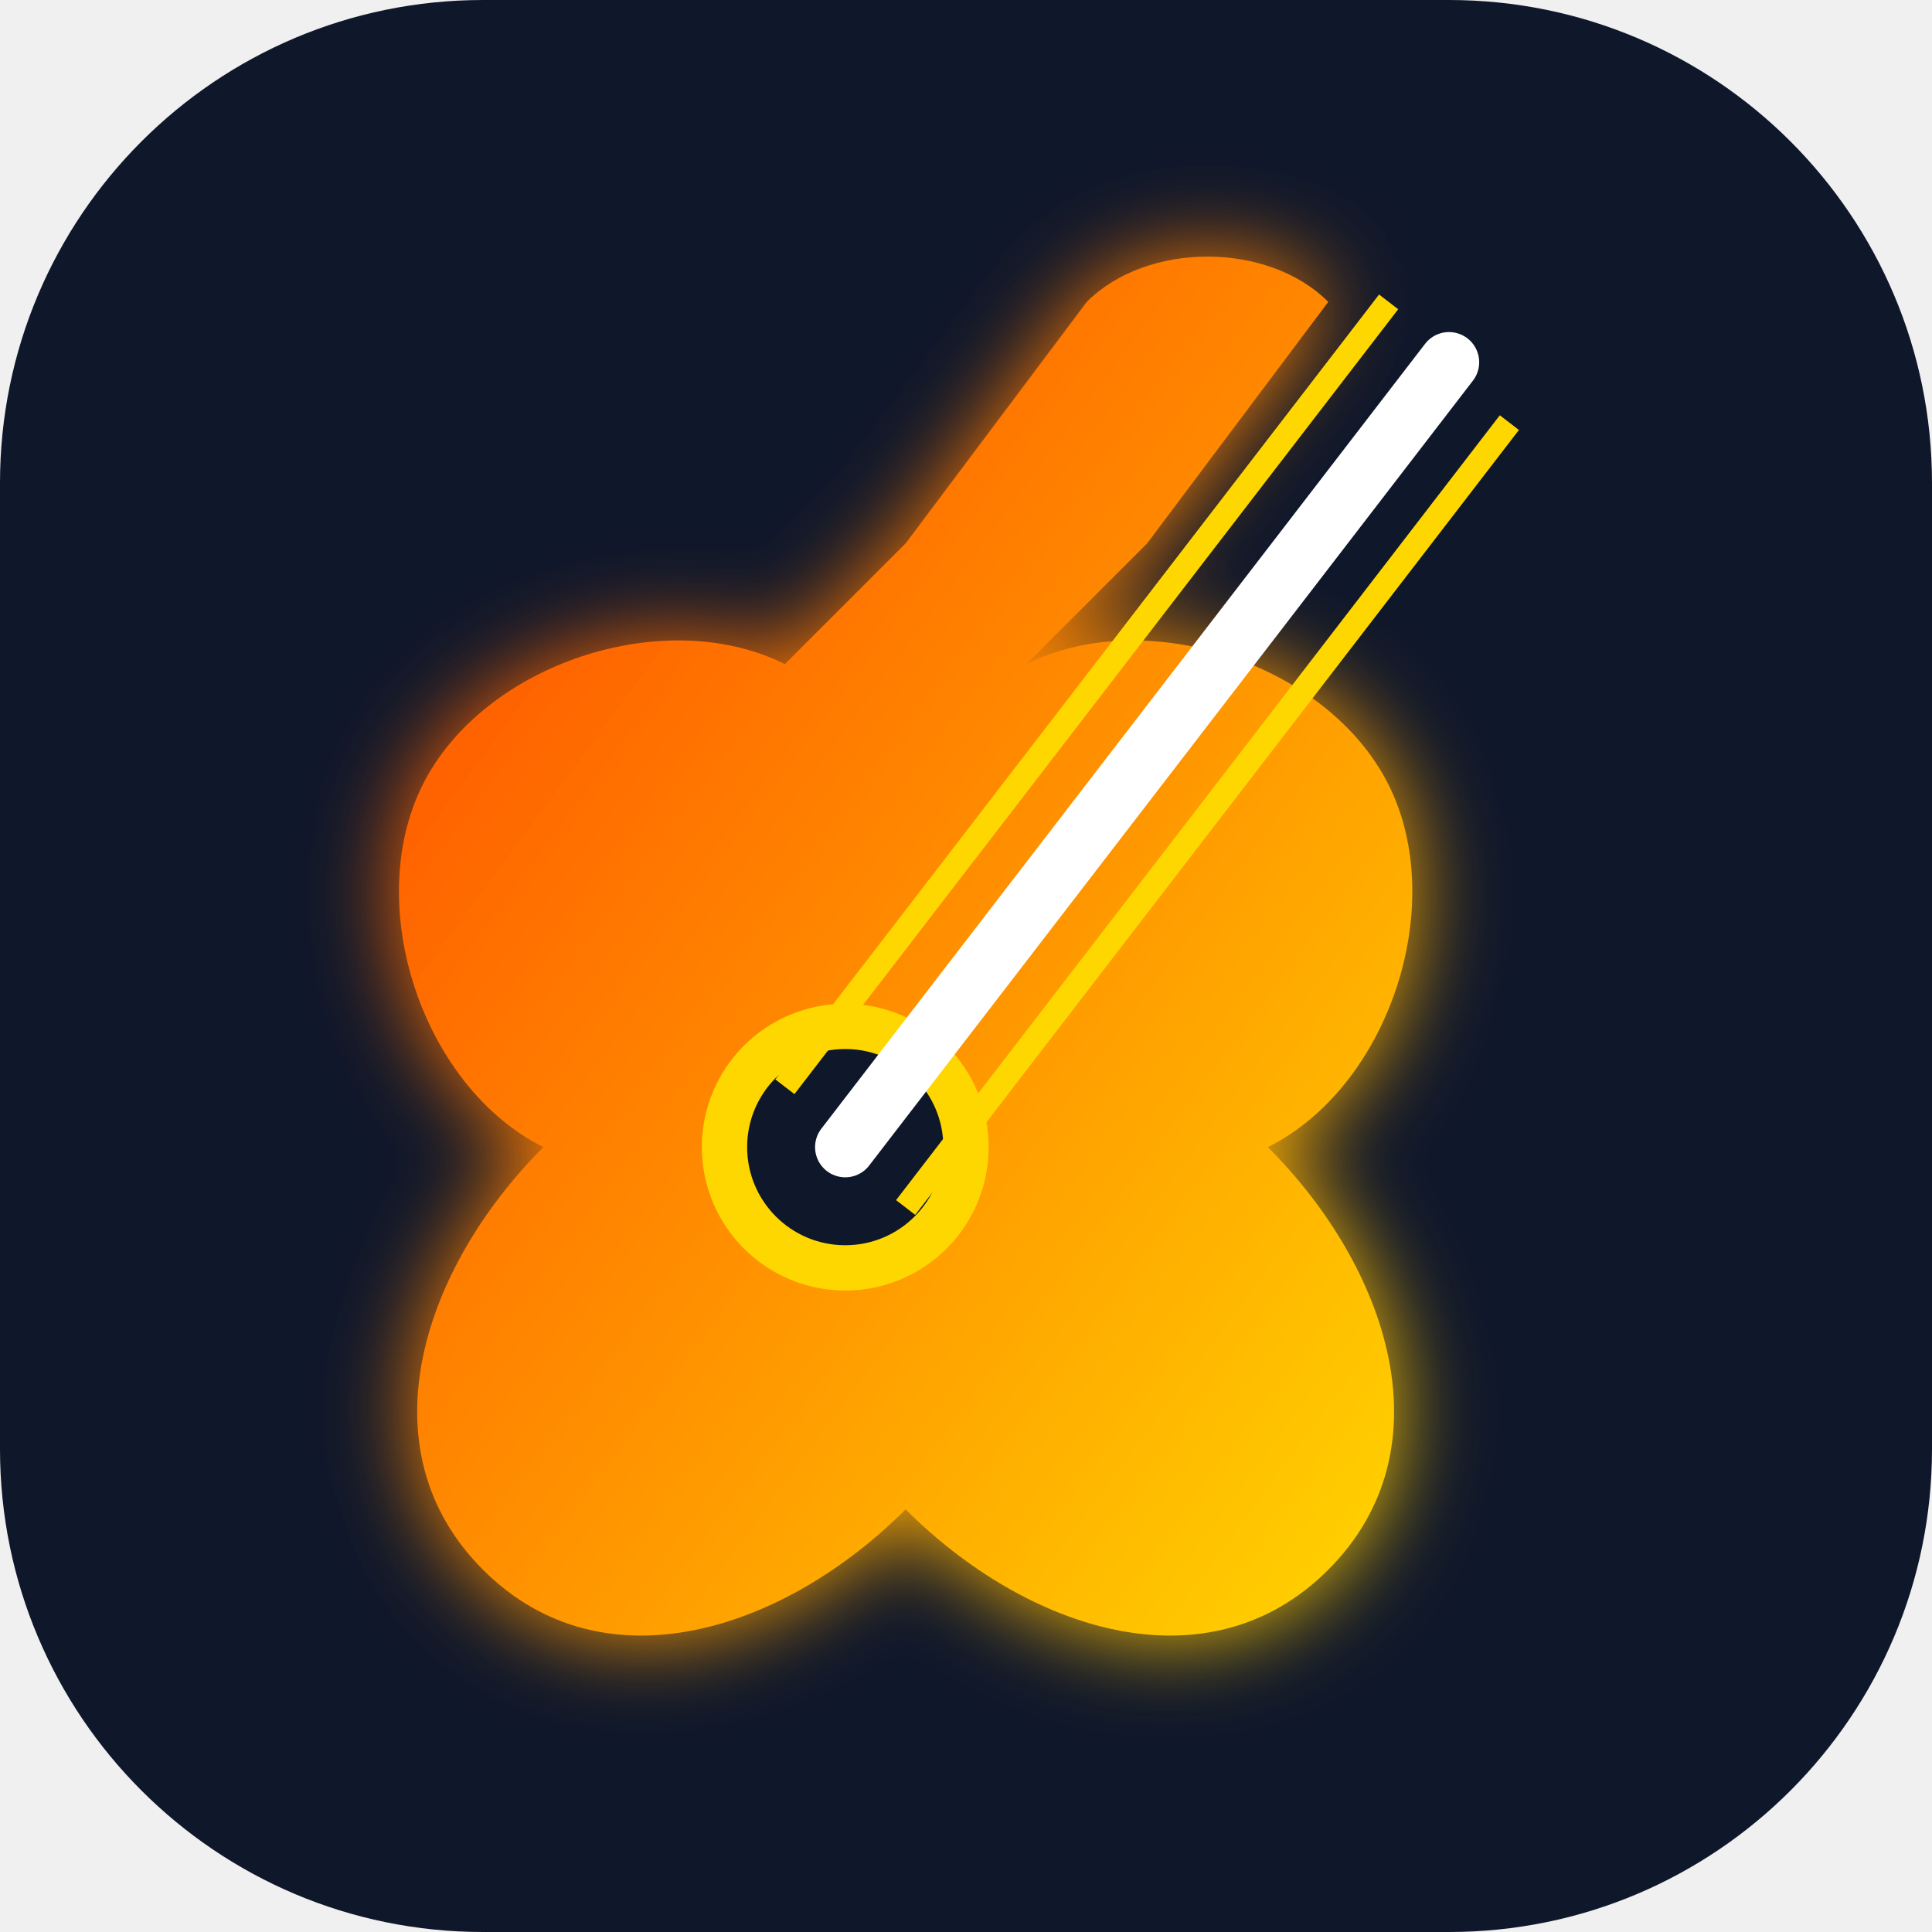
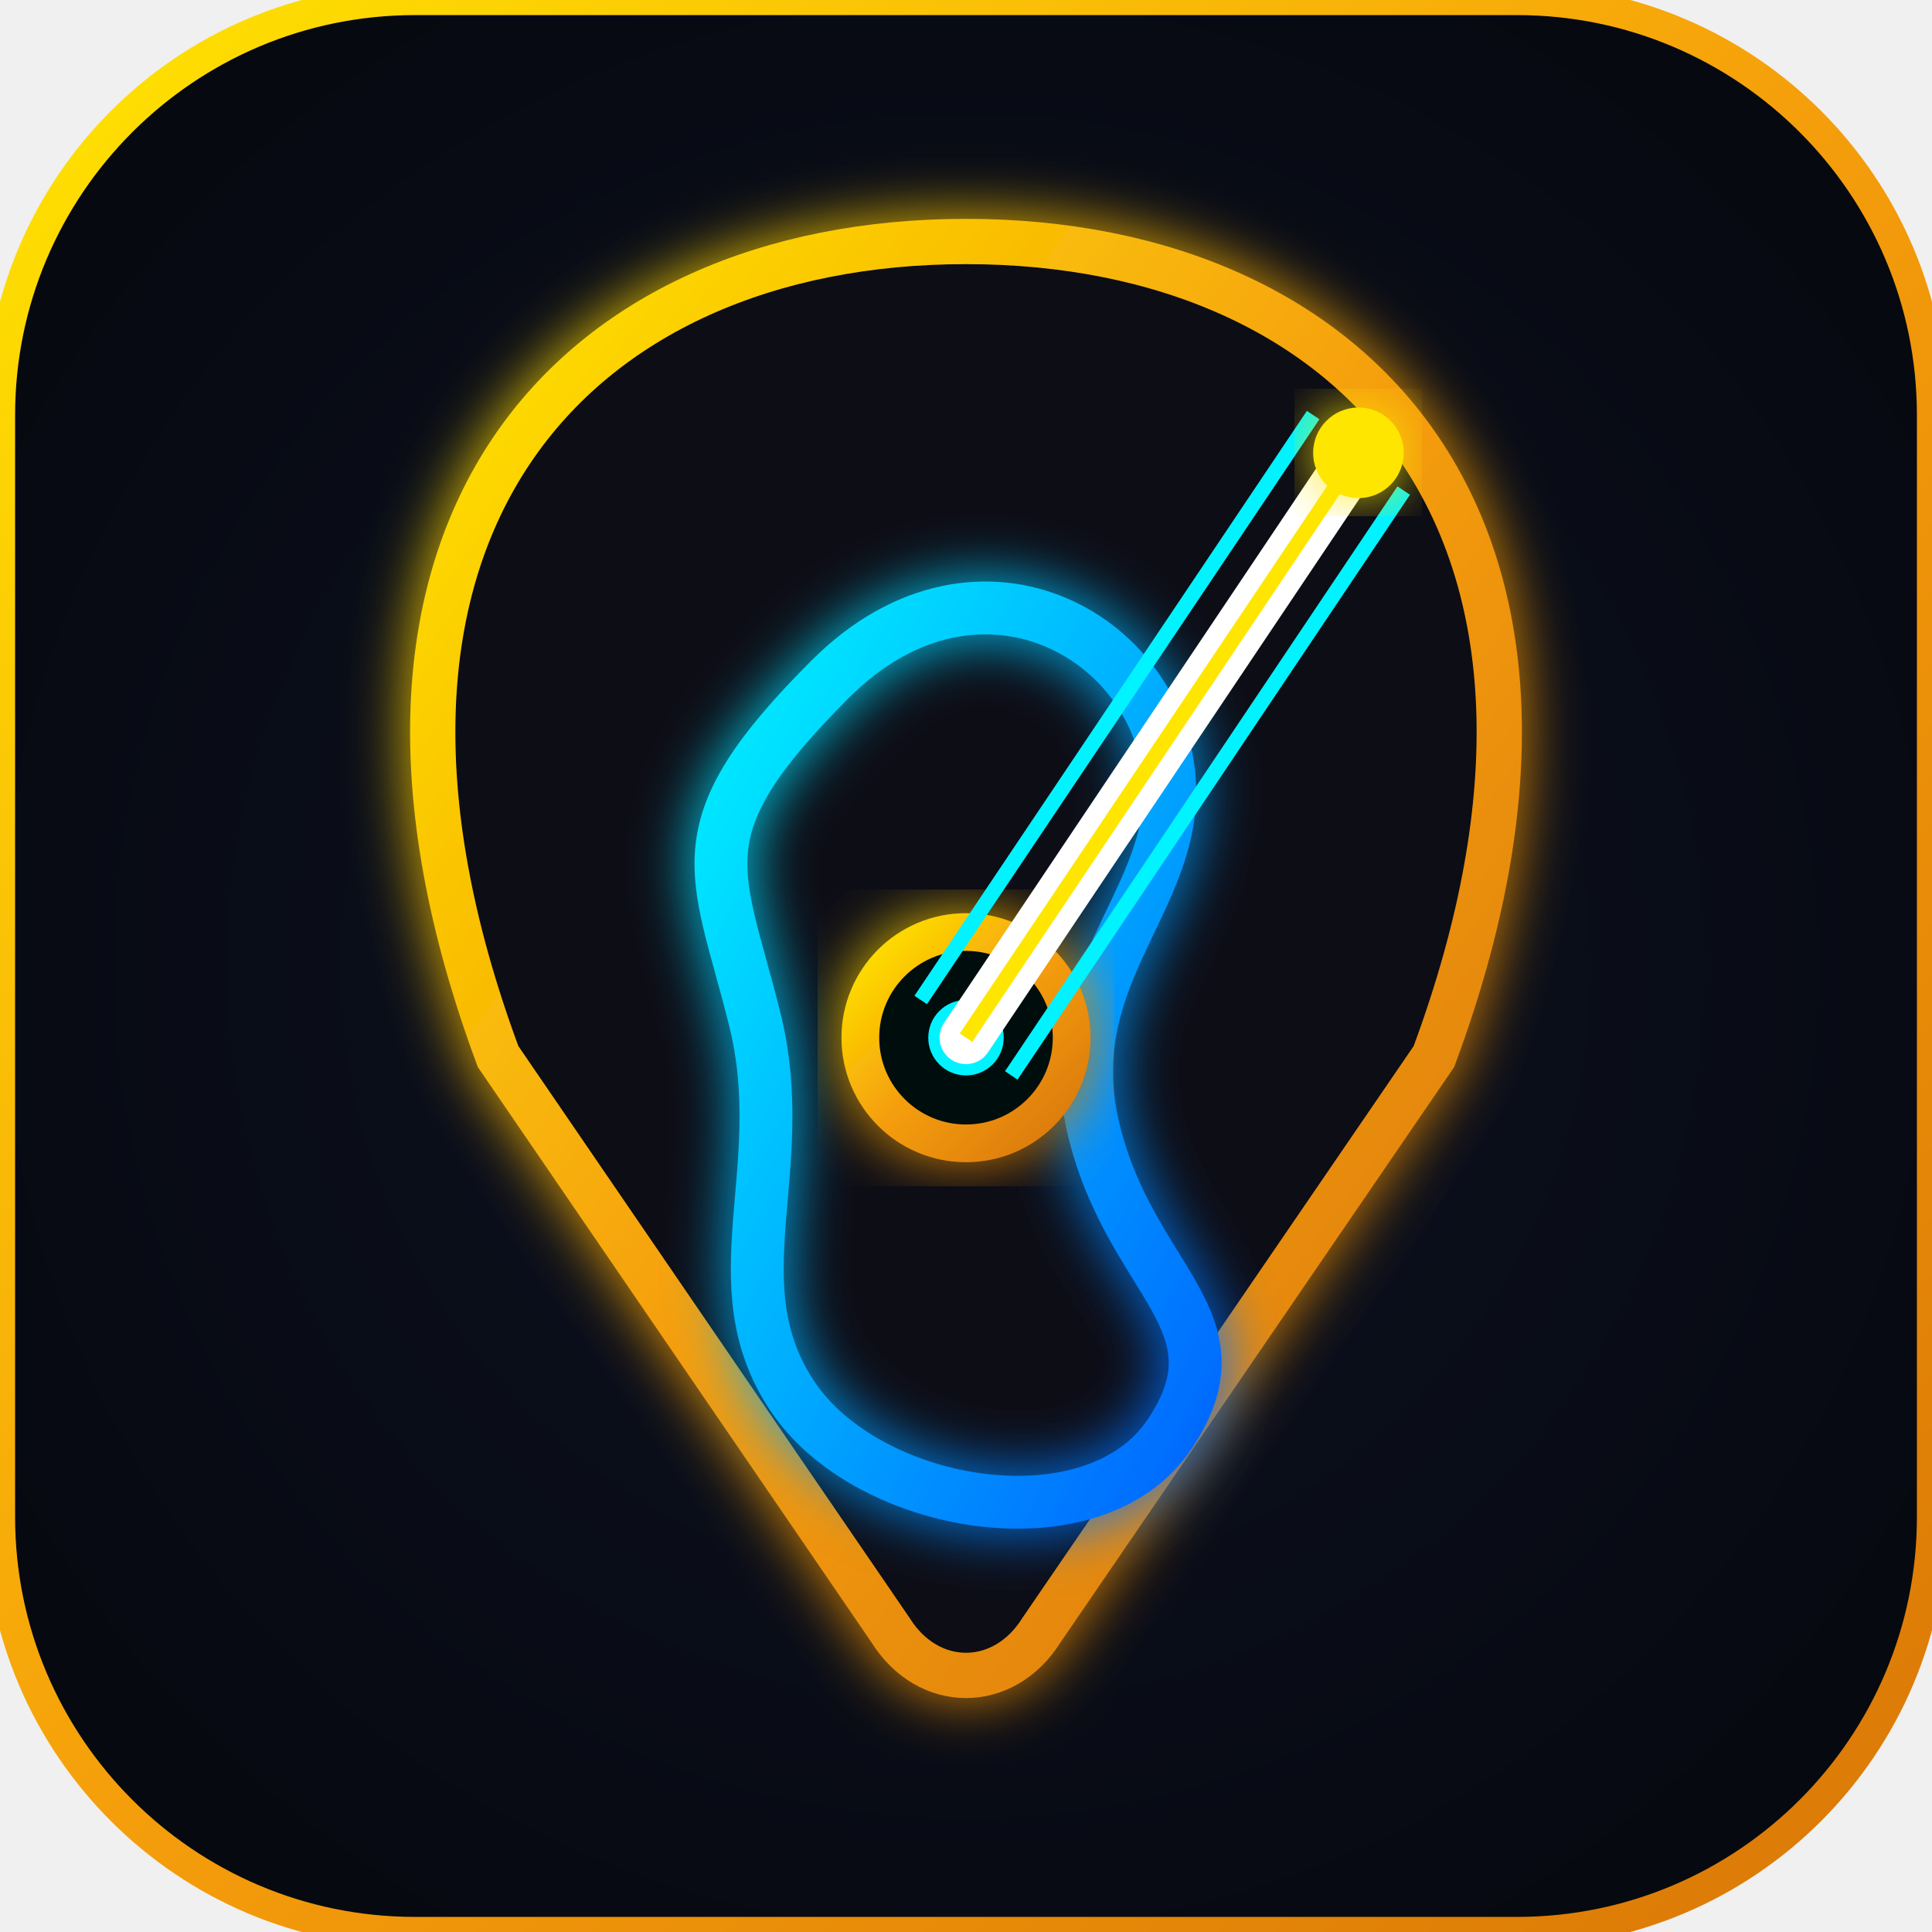
- <svg xmlns="http://www.w3.org/2000/svg" viewBox="0 0 64 64">
+ <svg xmlns="http://www.w3.org/2000/svg" viewBox="0 0 512 512">
  <defs>
-     <linearGradient id="guitarGrad" x1="0%" y1="0%" x2="100%" y2="100%">
-       <stop offset="0%" stop-color="#ff4500" />
-       <stop offset="50%" stop-color="#ff8c00" />
-       <stop offset="100%" stop-color="#ffd700" />
+     <radialGradient id="bgGrad" cx="50%" cy="50%" r="70%">
+       <stop offset="0%" stop-color="#0e1322" />
+       <stop offset="100%" stop-color="#05070d" />
+     </radialGradient>
+     <linearGradient id="goldGrad" x1="0%" y1="0%" x2="100%" y2="100%">
+       <stop offset="0%" stop-color="#ffe600" />
+       <stop offset="50%" stop-color="#f59e0b" />
+       <stop offset="100%" stop-color="#d97706" />
    </linearGradient>
-     <filter id="glow">
-       <feGaussianBlur stdDeviation="1.5" result="coloredBlur" />
+     <linearGradient id="cyanGrad" x1="0%" y1="0%" x2="100%" y2="100%">
+       <stop offset="0%" stop-color="#00f3ff" />
+       <stop offset="100%" stop-color="#0066ff" />
+     </linearGradient>
+     <filter id="neonGlow" x="-20%" y="-20%" width="140%" height="140%">
+       <feGaussianBlur stdDeviation="8" result="blur" />
      <feMerge>
-         <feMergeNode in="coloredBlur" />
+         <feMergeNode in="blur" />
        <feMergeNode in="SourceGraphic" />
      </feMerge>
    </filter>
  </defs>
-   <rect width="64" height="64" rx="16" fill="#0f172a" />
-   <path d="M 44 10 C 42 8 38 8 36 10 L 30 18 L 26 22 C 22 20 16 22 14 26 C 12 30 14 36 18 38 C 14 42 12 48 16 52 C 20 56 26 54 30 50 C 34 54 40 56 44 52 C 48 48 46 42 42 38 C 46 36 48 30 46 26 C 44 22 38 20 34 22 L 38 18 Z" fill="url(#guitarGrad)" filter="url(#glow)" />
-   <circle cx="28" cy="38" r="4" fill="#0f172a" stroke="#ffd700" stroke-width="1.5" />
-   <line x1="28" y1="38" x2="48" y2="12" stroke="#ffffff" stroke-width="2" stroke-linecap="round" />
-   <line x1="26" y1="36" x2="46" y2="10" stroke="#ffd700" stroke-width="0.8" />
-   <line x1="30" y1="40" x2="50" y2="14" stroke="#ffd700" stroke-width="0.8" />
+   <rect width="512" height="512" rx="110" fill="url(#bgGrad)" stroke="url(#goldGrad)" stroke-width="8" />
+   <path d="M 256 64 C 360 64 432 140 380 280 L 276 432 C 266 448 246 448 236 432 L 132 280 C 80 140 152 64 256 64 Z" fill="#080c18" stroke="url(#goldGrad)" stroke-width="12" filter="url(#neonGlow)" />
+   <path d="M 220 180 C 260 140 310 170 310 210 C 310 240 280 260 290 300 C 300 340 330 350 310 380 C 290 410 230 400 210 370 C 190 340 210 310 200 270 C 190 230 180 220 220 180 Z" fill="none" stroke="url(#cyanGrad)" stroke-width="14" stroke-linecap="round" filter="url(#neonGlow)" />
+   <circle cx="256" cy="275" r="28" fill="#05070d" stroke="url(#goldGrad)" stroke-width="10" filter="url(#neonGlow)" />
+   <circle cx="256" cy="275" r="10" fill="#00f3ff" />
+   <line x1="256" y1="275" x2="360" y2="120" stroke="#ffffff" stroke-width="14" stroke-linecap="round" />
+   <line x1="244" y1="265" x2="348" y2="110" stroke="#00f3ff" stroke-width="4" />
+   <line x1="256" y1="275" x2="360" y2="120" stroke="#ffe600" stroke-width="4" />
+   <line x1="268" y1="285" x2="372" y2="130" stroke="#00f3ff" stroke-width="4" />
+   <circle cx="360" cy="120" r="12" fill="#ffe600" filter="url(#neonGlow)" />
</svg>
